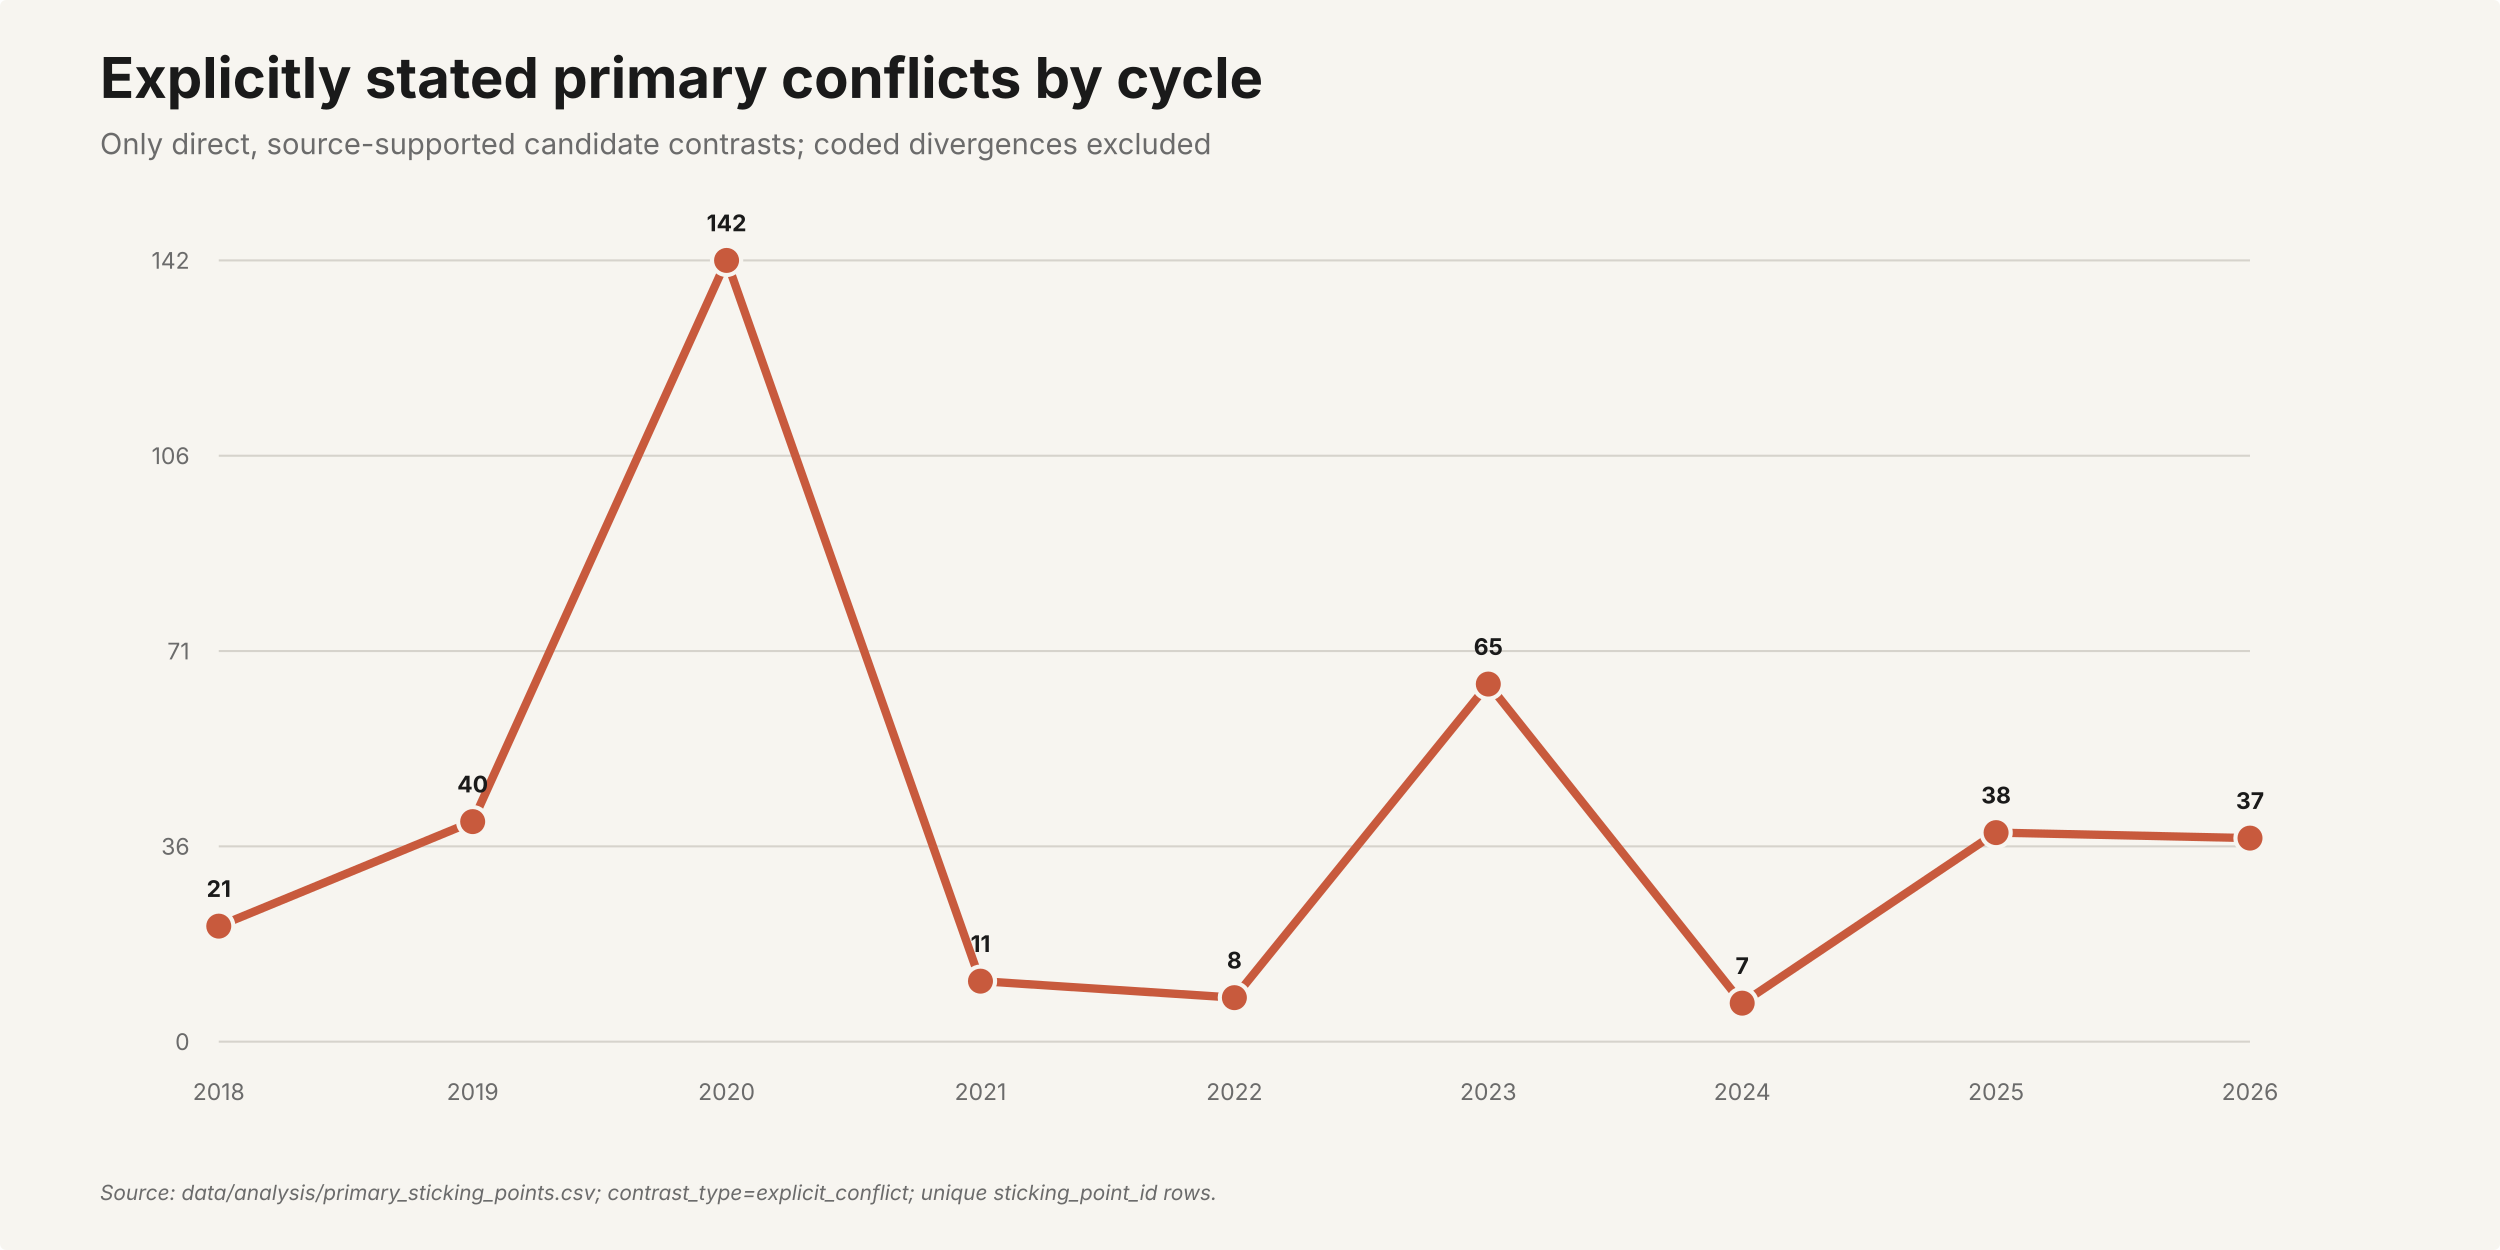
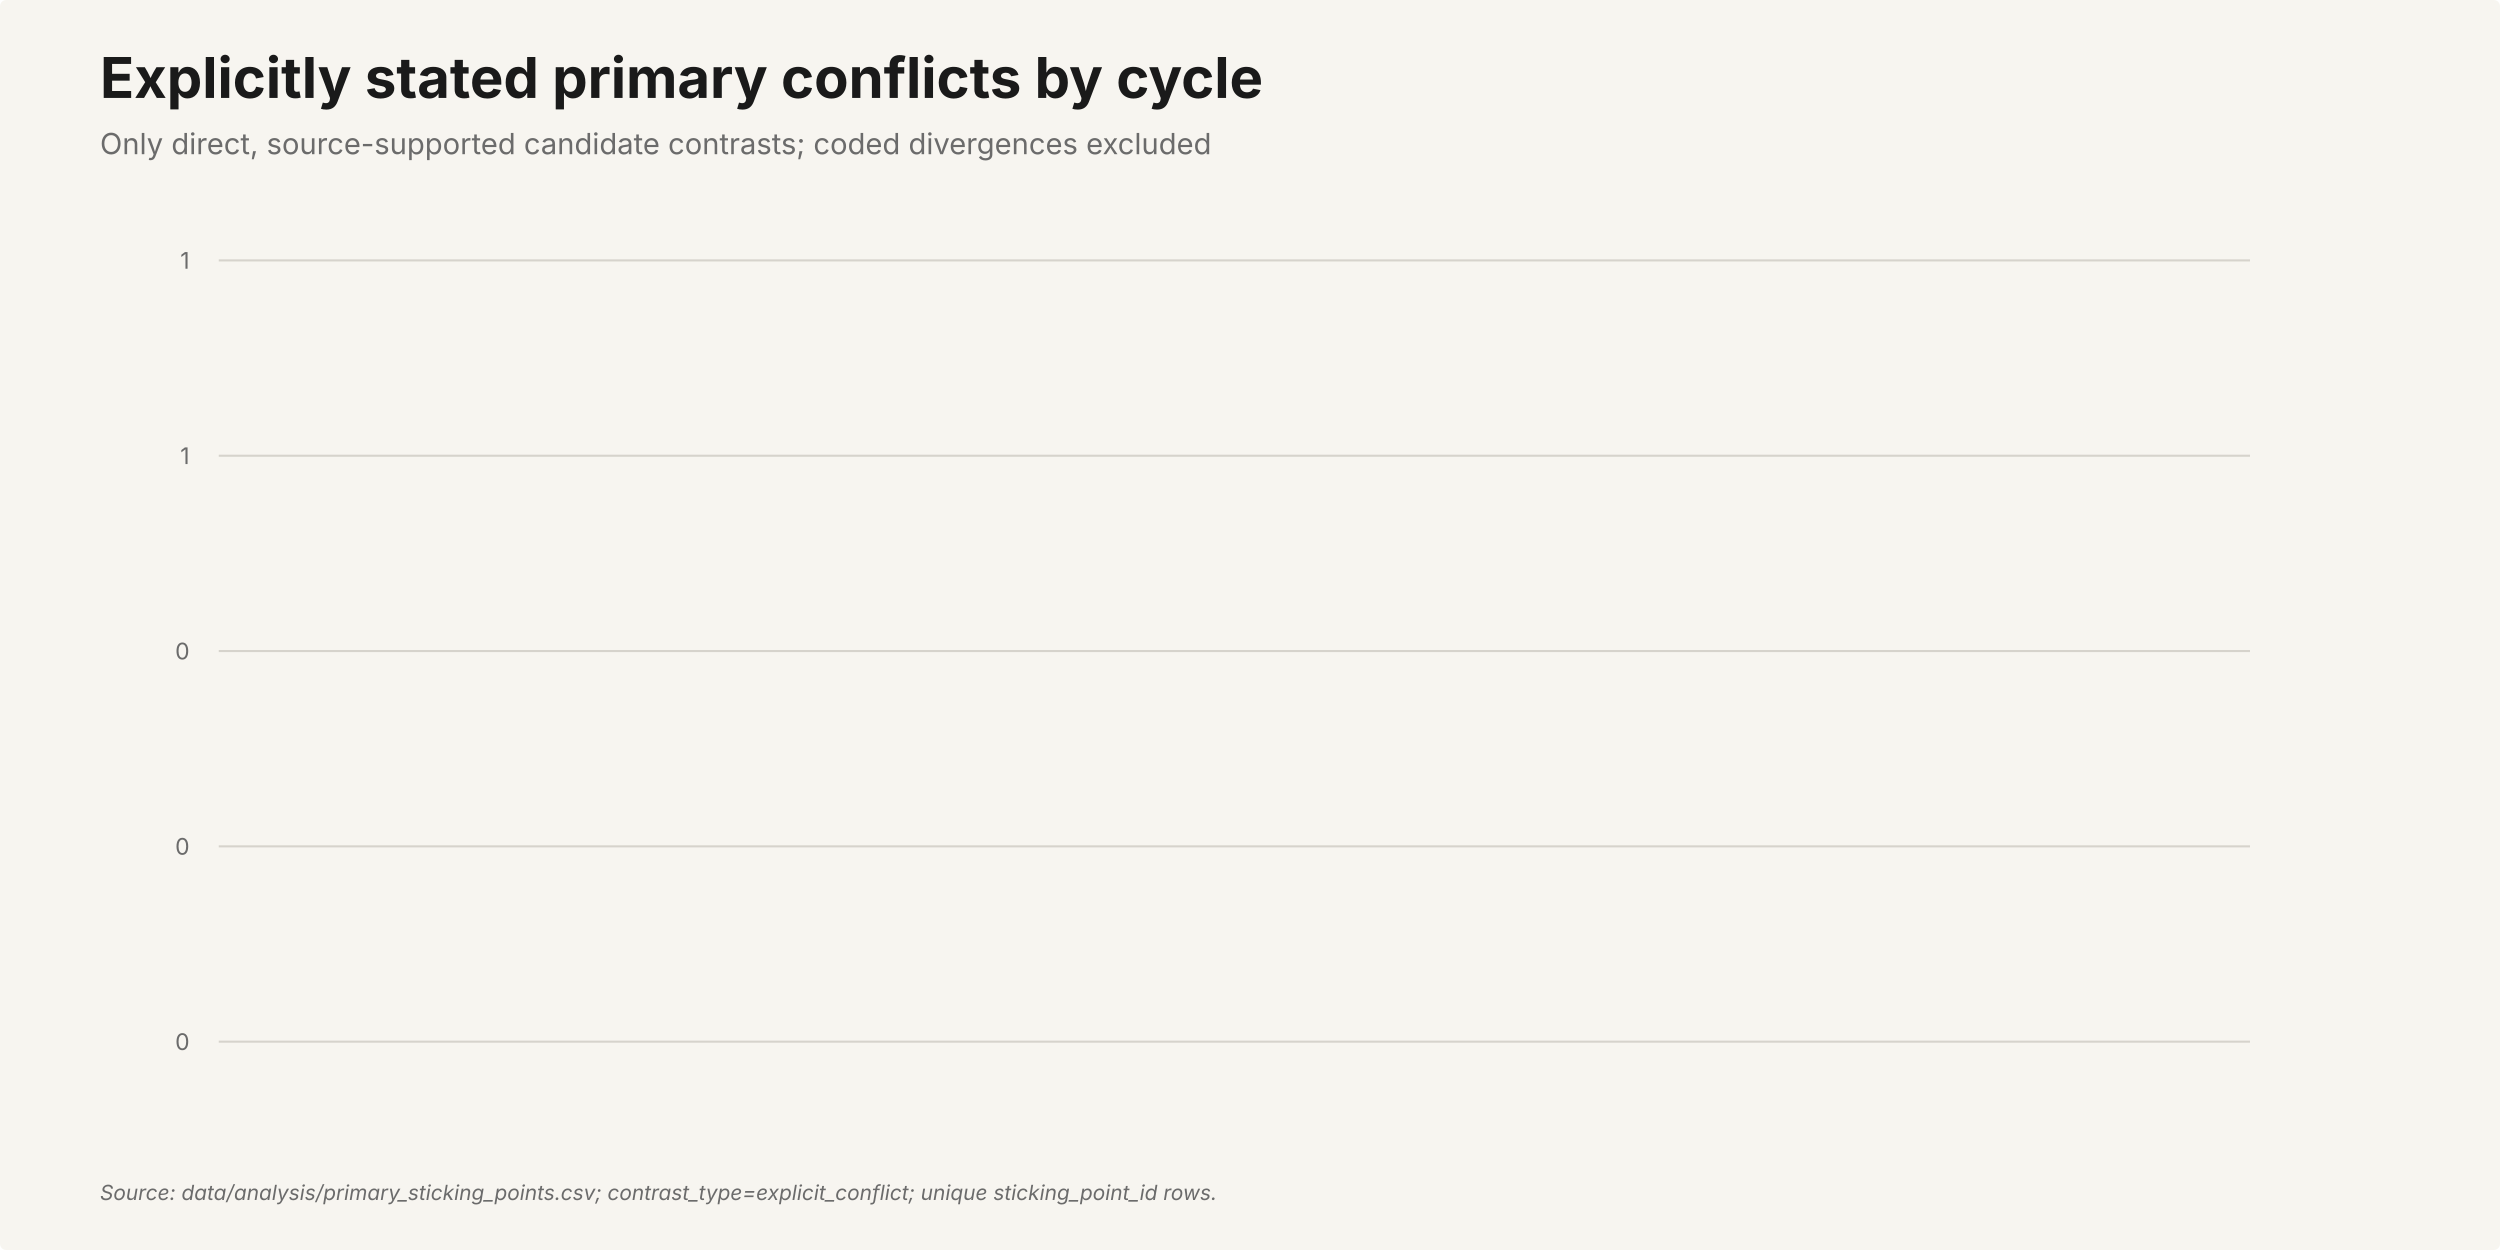
<svg xmlns="http://www.w3.org/2000/svg" width="1200" height="600" viewBox="0 0 1200 600">
  <rect x="0.00" y="0.00" width="1200.00" height="600.00" fill="#F7F5F0" rx="3" />
  <text x="48" y="47" text-anchor="start" fill="#1A1A1A" font-family="Inter, Arial, Helvetica, sans-serif" font-size="27px" font-weight="700" font-style="normal">Explicitly stated primary conflicts by cycle</text>
  <text x="48" y="74" text-anchor="start" fill="#6B6B6B" font-family="Inter, Arial, Helvetica, sans-serif" font-size="14px" font-weight="400" font-style="normal">Only direct, source-supported candidate contrasts; coded divergences excluded</text>
  <line x1="105" y1="500.0" x2="1080" y2="500.0" stroke="#D6D3CC" stroke-width="1" />
  <text x="91" y="504.0" text-anchor="end" fill="#6B6B6B" font-family="Inter, Arial, Helvetica, sans-serif" font-size="11px" font-weight="400" font-style="normal">0</text>
  <line x1="105" y1="406.25" x2="1080" y2="406.25" stroke="#D6D3CC" stroke-width="1" />
-   <text x="91" y="410.25" text-anchor="end" fill="#6B6B6B" font-family="Inter, Arial, Helvetica, sans-serif" font-size="11px" font-weight="400" font-style="normal">36</text>
+   <text x="91" y="410.25" text-anchor="end" fill="#6B6B6B" font-family="Inter, Arial, Helvetica, sans-serif" font-size="11px" font-weight="400" font-style="normal">0</text>
  <line x1="105" y1="312.5" x2="1080" y2="312.5" stroke="#D6D3CC" stroke-width="1" />
-   <text x="91" y="316.5" text-anchor="end" fill="#6B6B6B" font-family="Inter, Arial, Helvetica, sans-serif" font-size="11px" font-weight="400" font-style="normal">71</text>
+   <text x="91" y="316.5" text-anchor="end" fill="#6B6B6B" font-family="Inter, Arial, Helvetica, sans-serif" font-size="11px" font-weight="400" font-style="normal">0</text>
  <line x1="105" y1="218.75" x2="1080" y2="218.75" stroke="#D6D3CC" stroke-width="1" />
-   <text x="91" y="222.75" text-anchor="end" fill="#6B6B6B" font-family="Inter, Arial, Helvetica, sans-serif" font-size="11px" font-weight="400" font-style="normal">106</text>
+   <text x="91" y="222.75" text-anchor="end" fill="#6B6B6B" font-family="Inter, Arial, Helvetica, sans-serif" font-size="11px" font-weight="400" font-style="normal">1</text>
  <line x1="105" y1="125.0" x2="1080" y2="125.0" stroke="#D6D3CC" stroke-width="1" />
-   <text x="91" y="129.0" text-anchor="end" fill="#6B6B6B" font-family="Inter, Arial, Helvetica, sans-serif" font-size="11px" font-weight="400" font-style="normal">142</text>
-   <text x="105.0" y="528" text-anchor="middle" fill="#6B6B6B" font-family="Inter, Arial, Helvetica, sans-serif" font-size="11px" font-weight="400" font-style="normal">2018</text>
-   <text x="226.875" y="528" text-anchor="middle" fill="#6B6B6B" font-family="Inter, Arial, Helvetica, sans-serif" font-size="11px" font-weight="400" font-style="normal">2019</text>
-   <text x="348.75" y="528" text-anchor="middle" fill="#6B6B6B" font-family="Inter, Arial, Helvetica, sans-serif" font-size="11px" font-weight="400" font-style="normal">2020</text>
-   <text x="470.625" y="528" text-anchor="middle" fill="#6B6B6B" font-family="Inter, Arial, Helvetica, sans-serif" font-size="11px" font-weight="400" font-style="normal">2021</text>
-   <text x="592.5" y="528" text-anchor="middle" fill="#6B6B6B" font-family="Inter, Arial, Helvetica, sans-serif" font-size="11px" font-weight="400" font-style="normal">2022</text>
-   <text x="714.375" y="528" text-anchor="middle" fill="#6B6B6B" font-family="Inter, Arial, Helvetica, sans-serif" font-size="11px" font-weight="400" font-style="normal">2023</text>
-   <text x="836.25" y="528" text-anchor="middle" fill="#6B6B6B" font-family="Inter, Arial, Helvetica, sans-serif" font-size="11px" font-weight="400" font-style="normal">2024</text>
-   <text x="958.125" y="528" text-anchor="middle" fill="#6B6B6B" font-family="Inter, Arial, Helvetica, sans-serif" font-size="11px" font-weight="400" font-style="normal">2025</text>
-   <text x="1080.0" y="528" text-anchor="middle" fill="#6B6B6B" font-family="Inter, Arial, Helvetica, sans-serif" font-size="11px" font-weight="400" font-style="normal">2026</text>
-   <polyline points="105.00,444.54 226.88,394.37 348.75,125.00 470.62,470.95 592.50,478.87 714.38,328.35 836.25,481.51 958.12,399.65 1080.00,402.29" fill="none" stroke="#C85A3D" stroke-width="4" stroke-linejoin="round" />
-   <circle cx="105.00" cy="444.54" r="7.00" fill="#C85A3D" stroke="#F7F5F0" stroke-width="2" />
-   <text x="105.0" y="430.542" text-anchor="middle" fill="#1A1A1A" font-family="Inter, Arial, Helvetica, sans-serif" font-size="11px" font-weight="700" font-style="normal">21</text>
-   <circle cx="226.88" cy="394.37" r="7.00" fill="#C85A3D" stroke="#F7F5F0" stroke-width="2" />
-   <text x="226.875" y="380.366" text-anchor="middle" fill="#1A1A1A" font-family="Inter, Arial, Helvetica, sans-serif" font-size="11px" font-weight="700" font-style="normal">40</text>
-   <circle cx="348.75" cy="125.00" r="7.00" fill="#C85A3D" stroke="#F7F5F0" stroke-width="2" />
-   <text x="348.75" y="111.0" text-anchor="middle" fill="#1A1A1A" font-family="Inter, Arial, Helvetica, sans-serif" font-size="11px" font-weight="700" font-style="normal">142</text>
-   <circle cx="470.62" cy="470.95" r="7.00" fill="#C85A3D" stroke="#F7F5F0" stroke-width="2" />
-   <text x="470.625" y="456.951" text-anchor="middle" fill="#1A1A1A" font-family="Inter, Arial, Helvetica, sans-serif" font-size="11px" font-weight="700" font-style="normal">11</text>
-   <circle cx="592.50" cy="478.87" r="7.00" fill="#C85A3D" stroke="#F7F5F0" stroke-width="2" />
-   <text x="592.5" y="464.873" text-anchor="middle" fill="#1A1A1A" font-family="Inter, Arial, Helvetica, sans-serif" font-size="11px" font-weight="700" font-style="normal">8</text>
-   <circle cx="714.38" cy="328.35" r="7.00" fill="#C85A3D" stroke="#F7F5F0" stroke-width="2" />
-   <text x="714.375" y="314.345" text-anchor="middle" fill="#1A1A1A" font-family="Inter, Arial, Helvetica, sans-serif" font-size="11px" font-weight="700" font-style="normal">65</text>
-   <circle cx="836.25" cy="481.51" r="7.00" fill="#C85A3D" stroke="#F7F5F0" stroke-width="2" />
-   <text x="836.25" y="467.514" text-anchor="middle" fill="#1A1A1A" font-family="Inter, Arial, Helvetica, sans-serif" font-size="11px" font-weight="700" font-style="normal">7</text>
-   <circle cx="958.12" cy="399.65" r="7.00" fill="#C85A3D" stroke="#F7F5F0" stroke-width="2" />
-   <text x="958.125" y="385.648" text-anchor="middle" fill="#1A1A1A" font-family="Inter, Arial, Helvetica, sans-serif" font-size="11px" font-weight="700" font-style="normal">38</text>
-   <circle cx="1080.00" cy="402.29" r="7.00" fill="#C85A3D" stroke="#F7F5F0" stroke-width="2" />
-   <text x="1080.0" y="388.289" text-anchor="middle" fill="#1A1A1A" font-family="Inter, Arial, Helvetica, sans-serif" font-size="11px" font-weight="700" font-style="normal">37</text>
+   <text x="91" y="129.0" text-anchor="end" fill="#6B6B6B" font-family="Inter, Arial, Helvetica, sans-serif" font-size="11px" font-weight="400" font-style="normal">1</text>
+   <polyline points="" fill="none" stroke="#C85A3D" stroke-width="4" stroke-linejoin="round" />
  <text x="48" y="576" text-anchor="start" fill="#6B6B6B" font-family="Inter, Arial, Helvetica, sans-serif" font-size="10px" font-weight="400" font-style="italic">Source: data/analysis/primary_sticking_points.csv; contrast_type=explicit_conflict; unique sticking_point_id rows.</text>
</svg>
